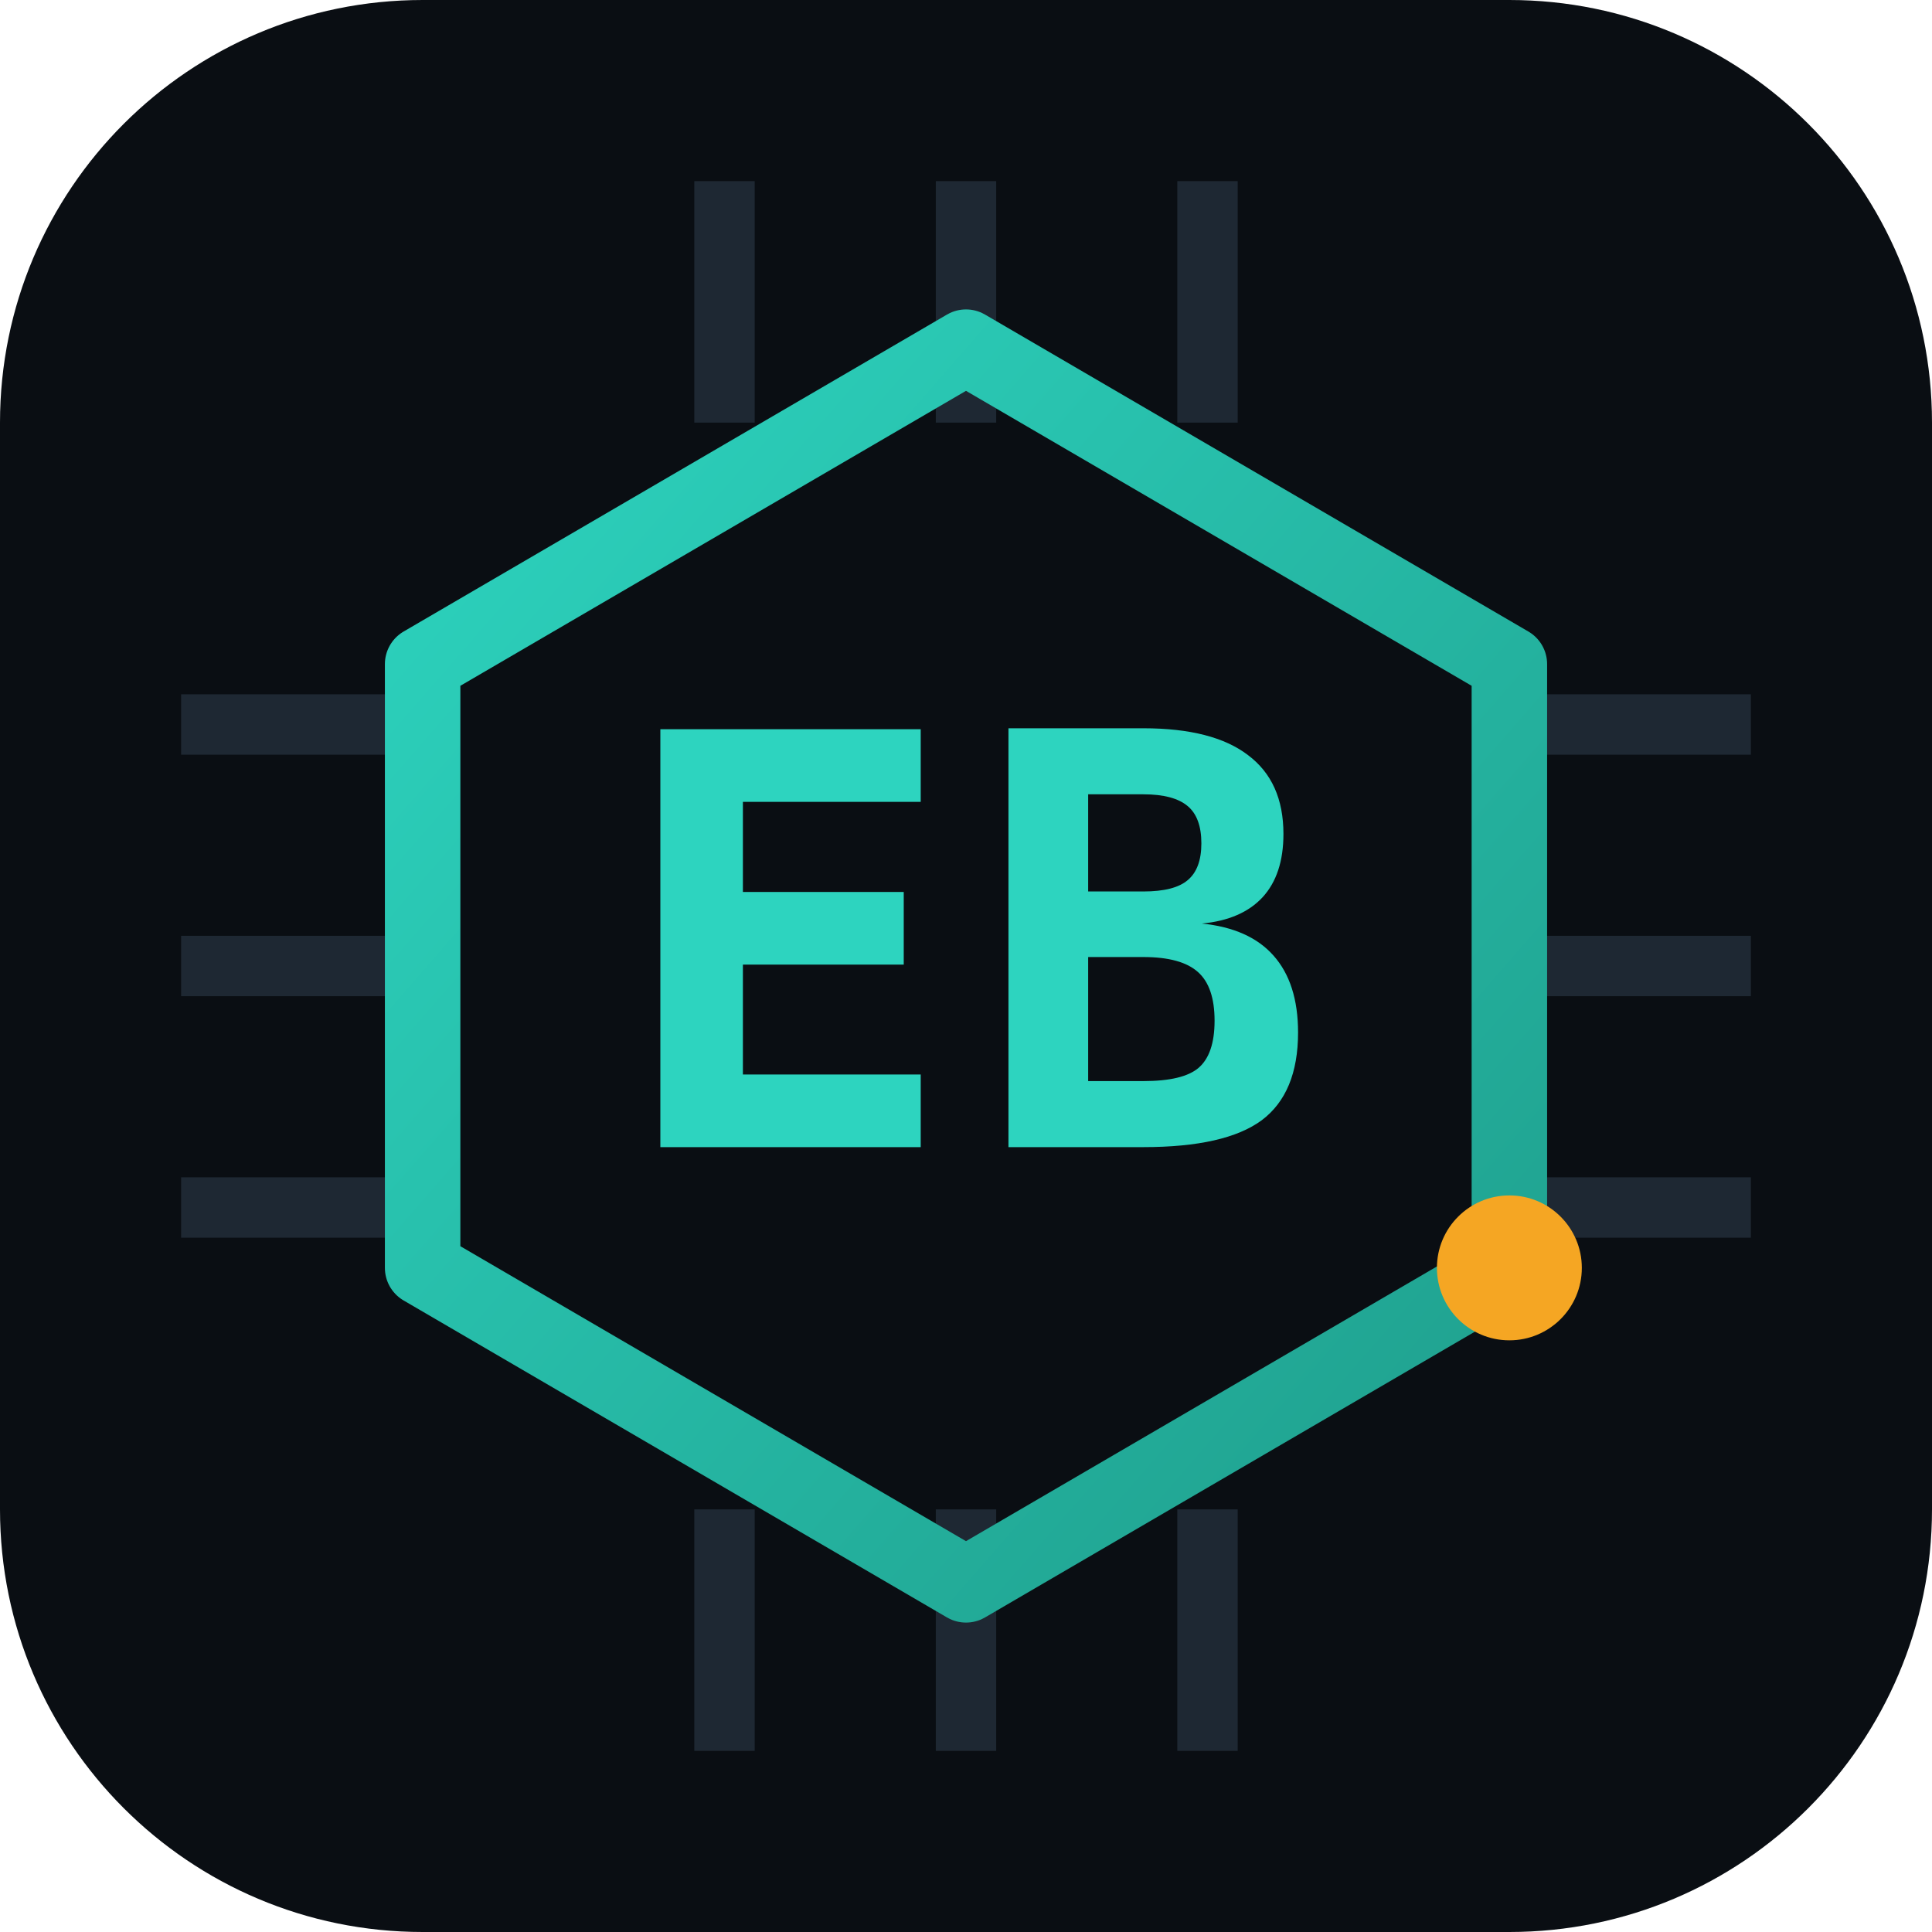
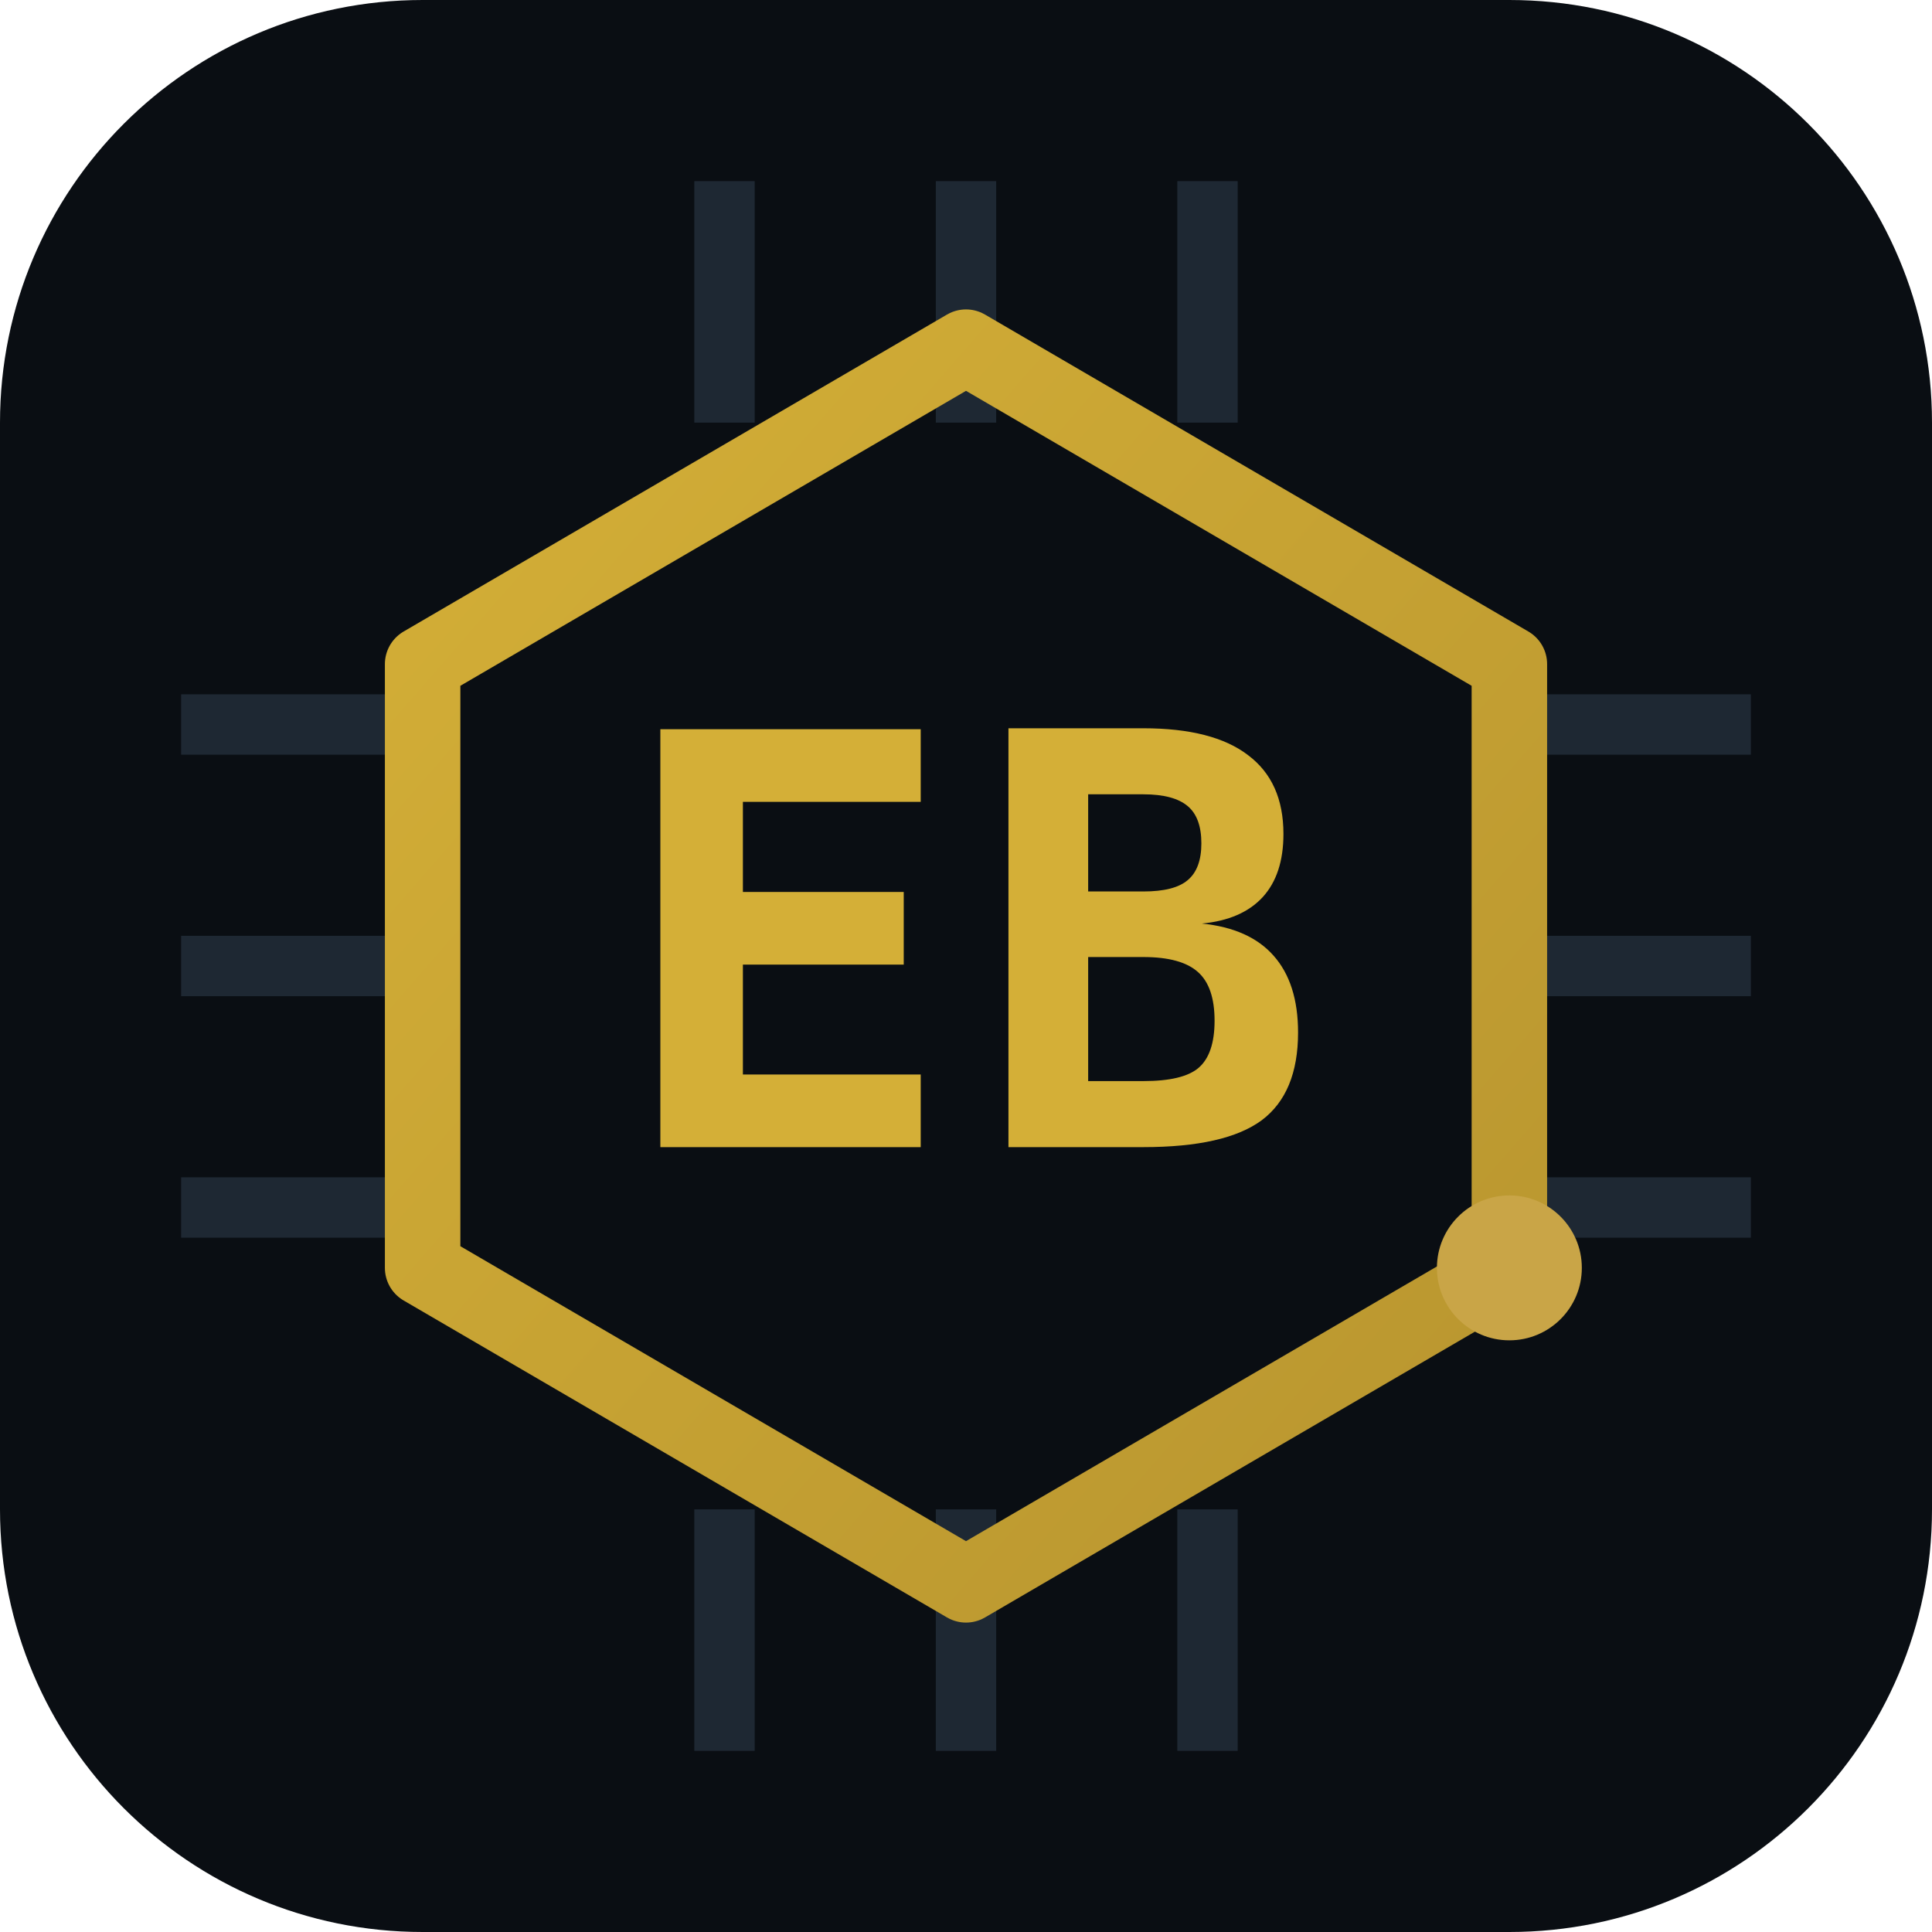
<svg xmlns="http://www.w3.org/2000/svg" width="64" height="64" viewBox="0 0 64 64" role="img" aria-label="Elite Bot Studios chip mark">
  <defs>
-     <linearGradient id="eb-teal" x1="0" y1="0" x2="1" y2="1">
-       <stop offset="0" stop-color="#2DD4BF" />
-       <stop offset="1" stop-color="#1F9E8C" />
+     <linearGradient id="eb-gold" x1="0" y1="0" x2="1" y2="1">
+       <stop offset="0" stop-color="#D4AF37" />
+       <stop offset="1" stop-color="#B8952F" />
    </linearGradient>
  </defs>
  <rect width="64" height="64" rx="14" fill="#0A0E13" />
  <g fill="none" stroke="#1E2833" stroke-width="2">
    <path d="M14 24H6M14 32H6M14 40H6M50 24h8M50 32h8M50 40h8M24 14V6M32 14V6M40 14V6M24 50v8M32 50v8M40 50v8" />
  </g>
-   <path d="M32 11.5 50 22v20L32 52.5 14 42V22z" fill="none" stroke="url(#eb-teal)" stroke-width="2.5" stroke-linejoin="round" />
-   <text x="32" y="38" text-anchor="middle" font-family="ui-monospace, SFMono-Regular, Menlo, monospace" font-size="19" font-weight="700" fill="#2DD4BF" letter-spacing="0.5">EB</text>
-   <circle cx="50" cy="42" r="2.4" fill="#F5A623" />
+   <path d="M32 11.5 50 22v20L32 52.5 14 42V22z" fill="none" stroke="url(#eb-gold)" stroke-width="2.5" stroke-linejoin="round" />
+   <text x="32" y="38" text-anchor="middle" font-family="ui-monospace, SFMono-Regular, Menlo, monospace" font-size="19" font-weight="700" fill="#D4AF37" letter-spacing="0.5">EB</text>
+   <circle cx="50" cy="42" r="2.4" fill="#C9A547" />
</svg>
